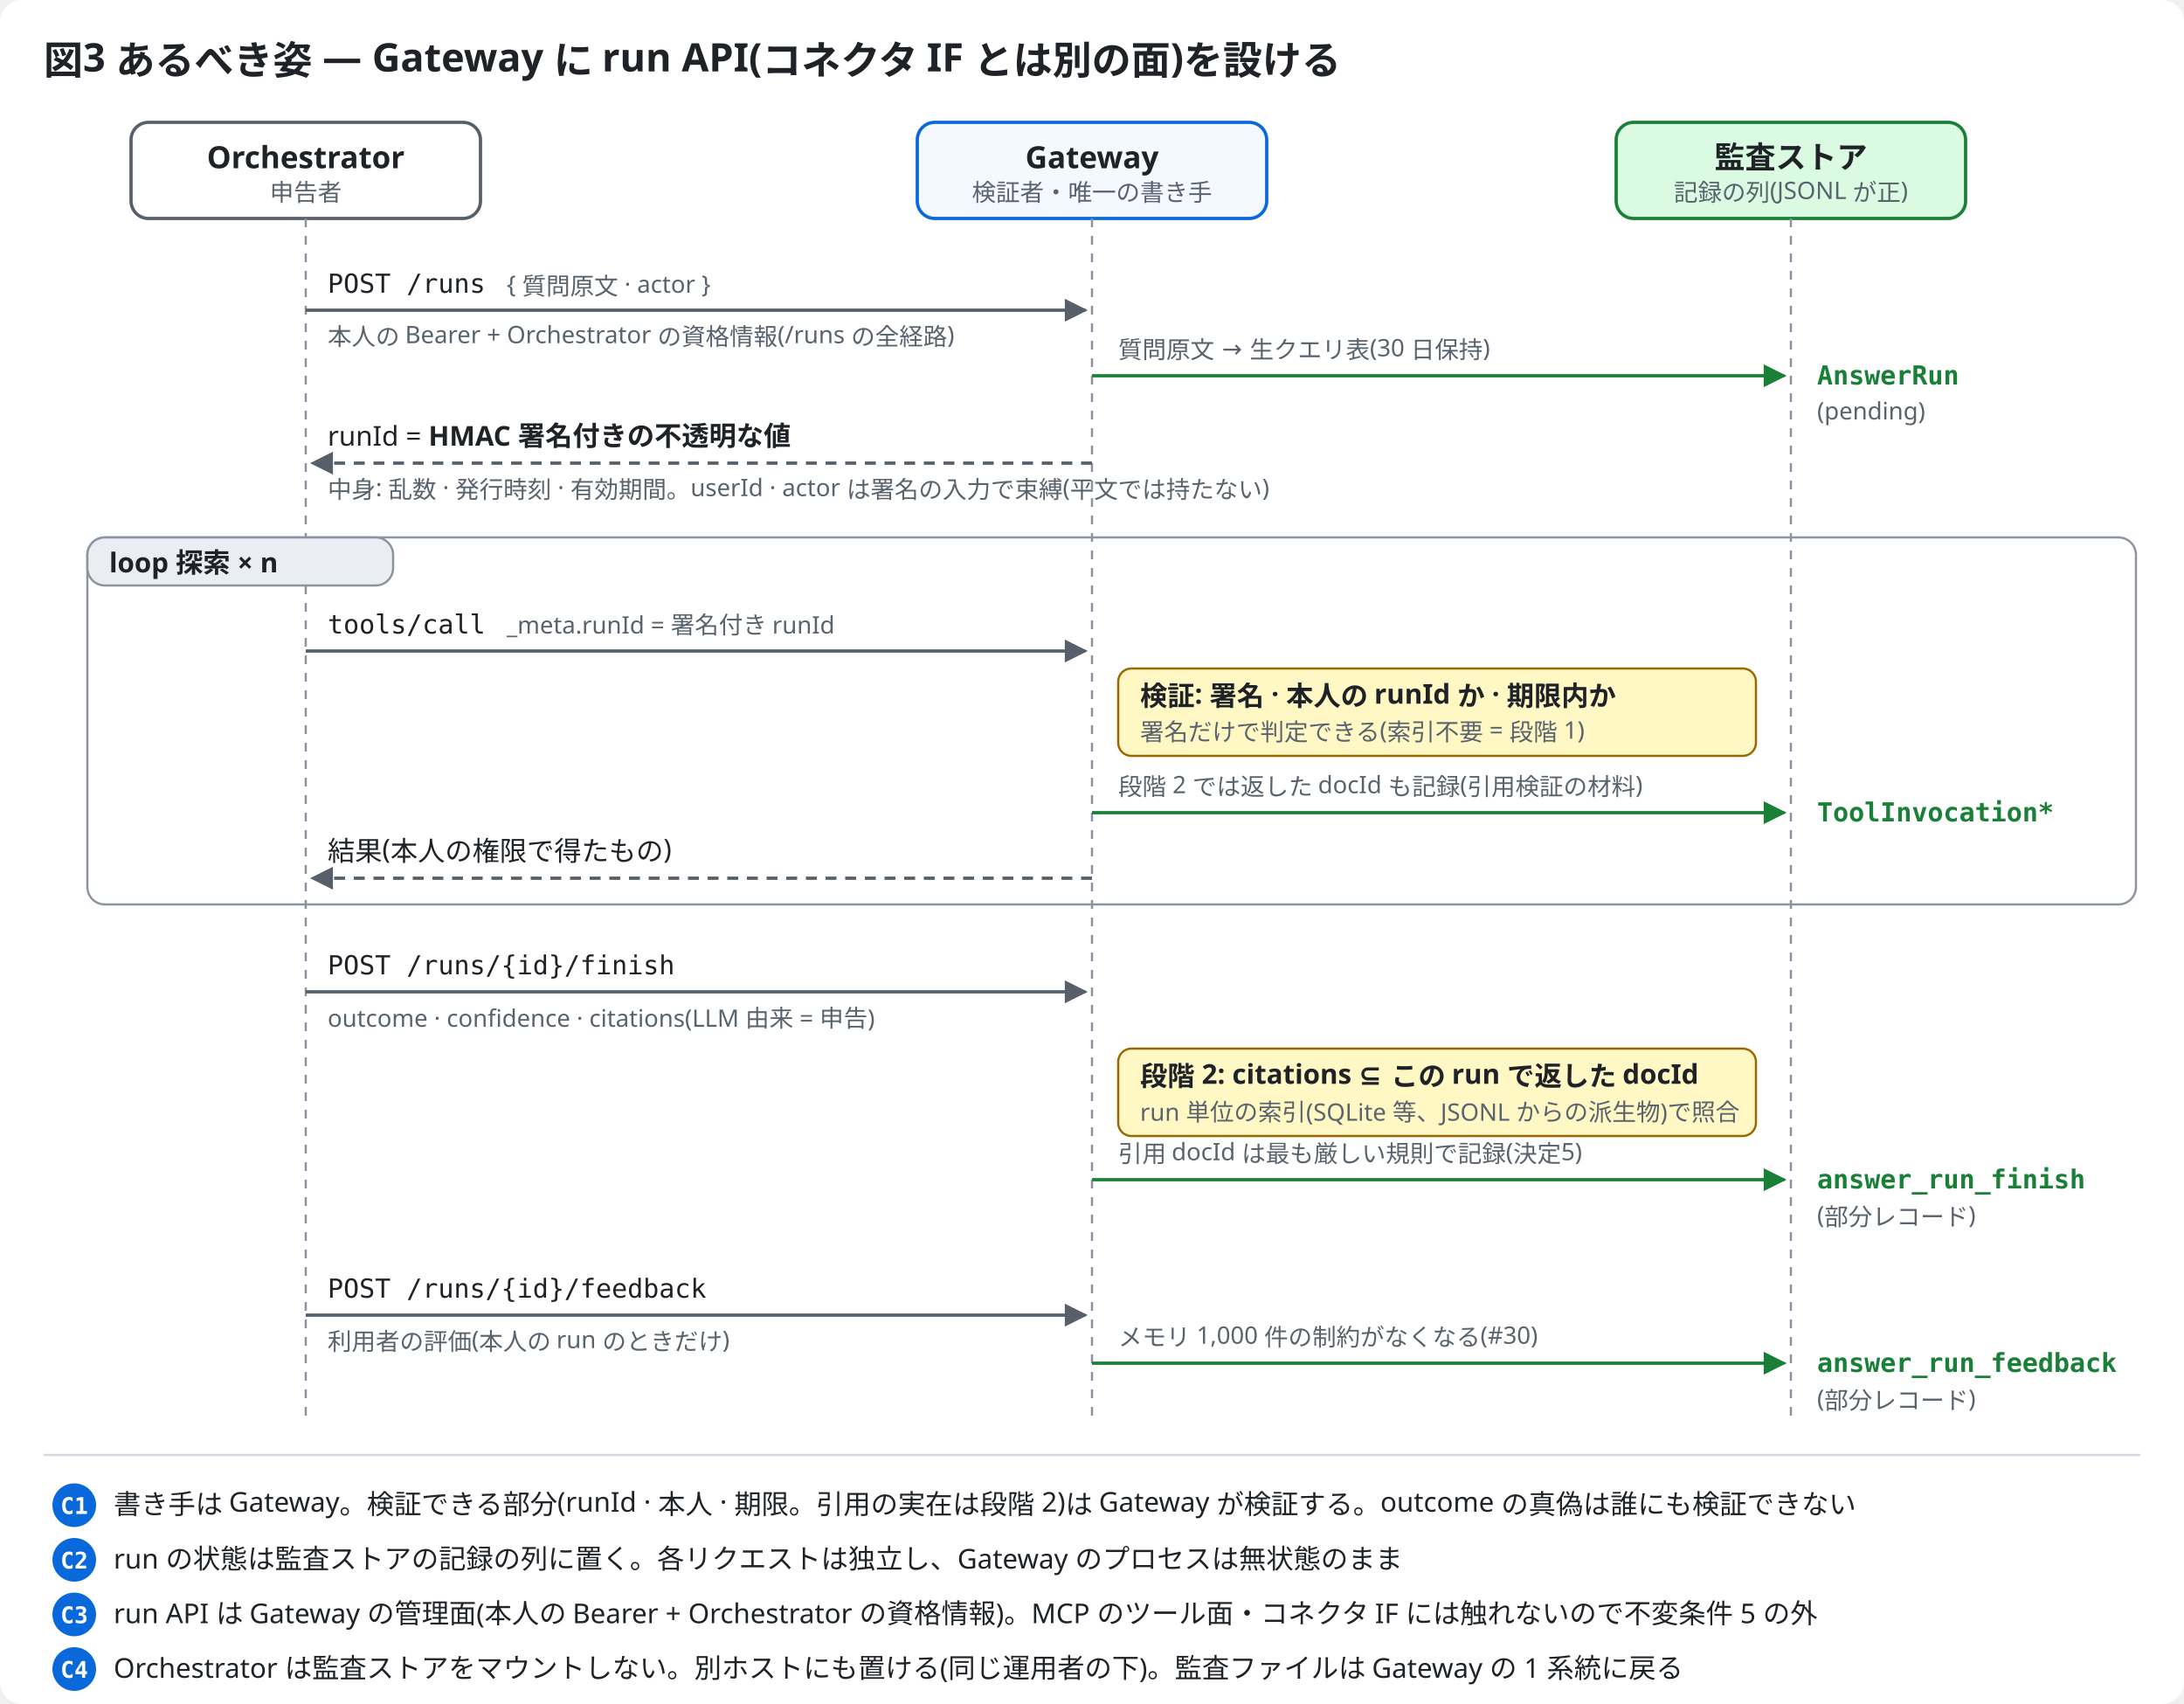
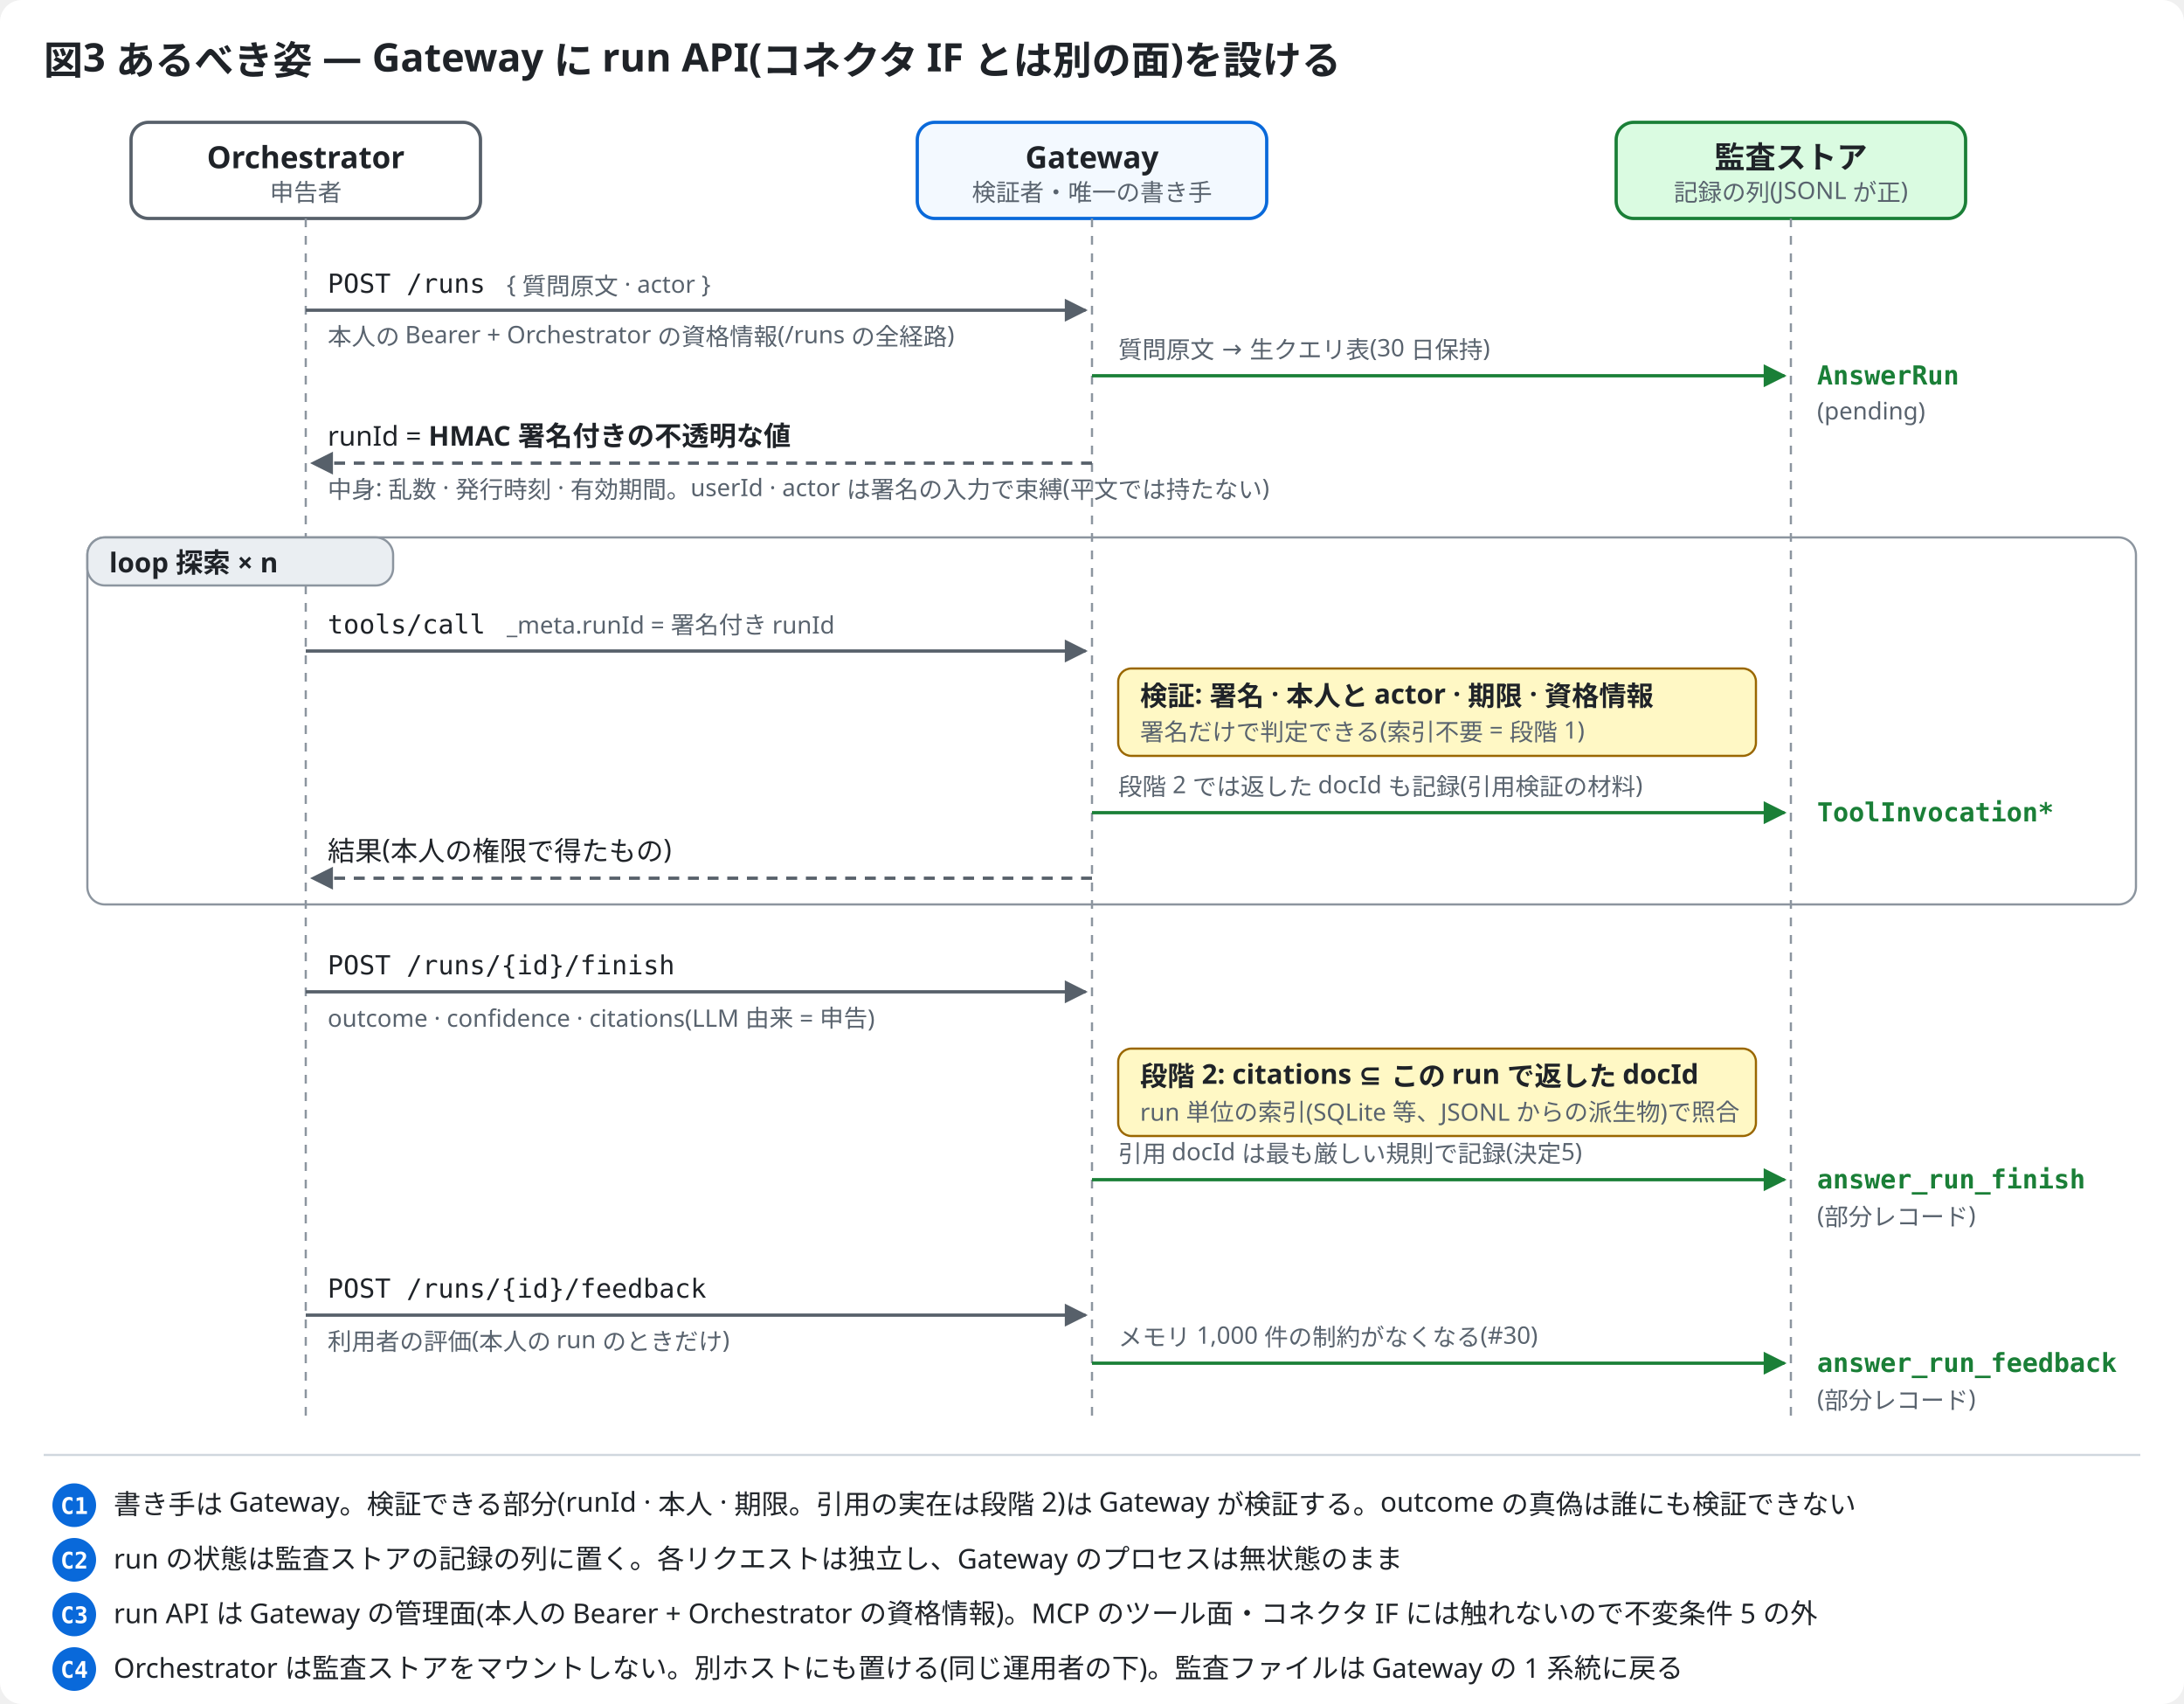
<svg xmlns="http://www.w3.org/2000/svg" viewBox="0 0 1000 780" width="1000" height="780" role="img" aria-labelledby="t3">
  <defs>
    <style>
      text { font-family: "Hiragino Sans", "Hiragino Kaku Gothic ProN", "Noto Sans JP", "Yu Gothic", Meiryo, "IPAPGothic", sans-serif; fill: #1f2328; }
      .title { font-size: 18px; font-weight: 700; }
      .h { font-size: 14px; font-weight: 700; }
      .t { font-size: 12.5px; }
      .s { font-size: 11px; fill: #59636e; }
      .mono { font-family: ui-monospace, SFMono-Regular, Menlo, Consolas, monospace; font-size: 12px; }
      .ev { font-family: ui-monospace, SFMono-Regular, Menlo, Consolas, monospace; font-size: 12px; font-weight: 700; fill: #1a7f37; }
      .badge { font-size: 10.5px; font-weight: 700; fill: #ffffff; font-family: ui-monospace, SFMono-Regular, Menlo, Consolas, monospace; }
      .blue { fill: #0969da; }
    </style>
    <marker id="a" viewBox="0 0 10 10" refX="9" refY="5" markerWidth="7" markerHeight="7" orient="auto-start-reverse">
      <path d="M0,0 L10,5 L0,10 z" fill="#57606a" />
    </marker>
    <marker id="ag" viewBox="0 0 10 10" refX="9" refY="5" markerWidth="7" markerHeight="7" orient="auto-start-reverse">
      <path d="M0,0 L10,5 L0,10 z" fill="#1a7f37" />
    </marker>
  </defs>
  <rect width="1000" height="780" rx="10" fill="#ffffff" />
  <text class="title" x="20" y="34">図3 あるべき姿 — Gateway に run API(コネクタ IF とは別の面)を設ける</text>
  <rect x="60" y="56" width="160" height="44" rx="8" fill="#ffffff" stroke="#57606a" stroke-width="1.5" />
  <text class="h" x="140" y="77" text-anchor="middle">Orchestrator</text>
  <text class="s" x="140" y="92" text-anchor="middle">申告者</text>
  <rect x="420" y="56" width="160" height="44" rx="8" fill="#f3f9ff" stroke="#0969da" stroke-width="1.5" />
  <text class="h" x="500" y="77" text-anchor="middle">Gateway</text>
  <text class="s" x="500" y="92" text-anchor="middle">検証者・唯一の書き手</text>
  <rect x="740" y="56" width="160" height="44" rx="8" fill="#dafbe1" stroke="#1a7f37" stroke-width="1.5" />
  <text class="h" x="820" y="77" text-anchor="middle">監査ストア</text>
  <text class="s" x="820" y="92" text-anchor="middle">記録の列(JSONL が正)</text>
  <line x1="140" y1="100" x2="140" y2="650" stroke="#8c959f" stroke-dasharray="4 4" />
  <line x1="500" y1="100" x2="500" y2="650" stroke="#8c959f" stroke-dasharray="4 4" />
  <line x1="820" y1="100" x2="820" y2="650" stroke="#8c959f" stroke-dasharray="4 4" />
  <text class="mono" x="150" y="134">POST /runs</text>
  <text class="s" x="232" y="134">{ 質問原文 · actor }</text>
  <text class="s" x="150" y="158">本人の Bearer + Orchestrator の資格情報(/runs の全経路)</text>
  <line x1="140" y1="142" x2="497" y2="142" stroke="#57606a" stroke-width="1.5" marker-end="url(#a)" />
  <text class="s" x="512" y="164">質問原文 → 生クエリ表(30 日保持)</text>
  <line x1="500" y1="172" x2="817" y2="172" stroke="#1a7f37" stroke-width="1.5" marker-end="url(#ag)" />
  <text class="ev" x="832" y="176">AnswerRun</text>
  <text class="s" x="832" y="192">(pending)</text>
  <text class="t" x="150" y="204">runId = <tspan font-weight="700">HMAC 署名付きの不透明な値</tspan>
  </text>
  <line x1="500" y1="212" x2="143" y2="212" stroke="#57606a" stroke-width="1.5" stroke-dasharray="5 4" marker-end="url(#a)" />
  <text class="s" x="150" y="228">中身: 乱数 · 発行時刻 · 有効期間。userId · actor は署名の入力で束縛(平文では持たない)</text>
  <rect x="40" y="246" width="938" height="168" rx="8" fill="none" stroke="#8c959f" />
  <rect x="40" y="246" width="140" height="22" rx="8" fill="#eaeef2" stroke="#8c959f" />
  <text class="t" x="50" y="262" font-weight="700">loop 探索 × n</text>
  <text class="mono" x="150" y="290">tools/call</text>
  <text class="s" x="232" y="290">_meta.runId = 署名付き runId</text>
  <line x1="140" y1="298" x2="497" y2="298" stroke="#57606a" stroke-width="1.5" marker-end="url(#a)" />
  <rect x="512" y="306" width="292" height="40" rx="6" fill="#fff8c5" stroke="#9a6700" />
-   <text class="t" x="522" y="323" font-weight="700">検証: 署名 · 本人の runId か · 期限内か</text>
+   <text class="t" x="522" y="323" font-weight="700">検証: 署名 · 本人と actor · 期限 · 資格情報</text>
  <text class="s" x="522" y="339">署名だけで判定できる(索引不要 = 段階 1)</text>
  <text class="s" x="512" y="364">段階 2 では返した docId も記録(引用検証の材料)</text>
  <line x1="500" y1="372" x2="817" y2="372" stroke="#1a7f37" stroke-width="1.5" marker-end="url(#ag)" />
  <text class="ev" x="832" y="376">ToolInvocation*</text>
  <text class="t" x="150" y="394">結果(本人の権限で得たもの)</text>
  <line x1="500" y1="402" x2="143" y2="402" stroke="#57606a" stroke-width="1.5" stroke-dasharray="5 4" marker-end="url(#a)" />
  <text class="mono" x="150" y="446">POST /runs/{id}/finish</text>
  <line x1="140" y1="454" x2="497" y2="454" stroke="#57606a" stroke-width="1.5" marker-end="url(#a)" />
  <text class="s" x="150" y="470">outcome · confidence · citations(LLM 由来 = 申告)</text>
  <rect x="512" y="480" width="292" height="40" rx="6" fill="#fff8c5" stroke="#9a6700" />
  <text class="t" x="522" y="497" font-weight="700">段階 2: citations ⊆ この run で返した docId</text>
  <text class="s" x="522" y="513">run 単位の索引(SQLite 等、JSONL からの派生物)で照合</text>
  <line x1="500" y1="540" x2="817" y2="540" stroke="#1a7f37" stroke-width="1.5" marker-end="url(#ag)" />
  <text class="s" x="512" y="532">引用 docId は最も厳しい規則で記録(決定5)</text>
  <text class="ev" x="832" y="544">answer_run_finish</text>
  <text class="s" x="832" y="560">(部分レコード)</text>
  <text class="mono" x="150" y="594">POST /runs/{id}/feedback</text>
  <line x1="140" y1="602" x2="497" y2="602" stroke="#57606a" stroke-width="1.5" marker-end="url(#a)" />
  <text class="s" x="150" y="618">利用者の評価(本人の run のときだけ)</text>
  <text class="s" x="512" y="616">メモリ 1,000 件の制約がなくなる(#30)</text>
  <line x1="500" y1="624" x2="817" y2="624" stroke="#1a7f37" stroke-width="1.5" marker-end="url(#ag)" />
  <text class="ev" x="832" y="628">answer_run_feedback</text>
  <text class="s" x="832" y="644">(部分レコード)</text>
  <line x1="20" y1="666" x2="980" y2="666" stroke="#d0d7de" />
  <circle cx="34" cy="689" r="10" fill="#0969da" />
  <text class="badge" x="34" y="693" text-anchor="middle">C1</text>
  <text class="t" x="52" y="693">書き手は Gateway。検証できる部分(runId · 本人 · 期限。引用の実在は段階 2)は Gateway が検証する。outcome の真偽は誰にも検証できない</text>
  <circle cx="34" cy="714" r="10" fill="#0969da" />
  <text class="badge" x="34" y="718" text-anchor="middle">C2</text>
  <text class="t" x="52" y="718">run の状態は監査ストアの記録の列に置く。各リクエストは独立し、Gateway のプロセスは無状態のまま</text>
  <circle cx="34" cy="739" r="10" fill="#0969da" />
  <text class="badge" x="34" y="743" text-anchor="middle">C3</text>
  <text class="t" x="52" y="743">run API は Gateway の管理面(本人の Bearer + Orchestrator の資格情報)。MCP のツール面・コネクタ IF には触れないので不変条件 5 の外</text>
  <circle cx="34" cy="764" r="10" fill="#0969da" />
  <text class="badge" x="34" y="768" text-anchor="middle">C4</text>
  <text class="t" x="52" y="768">Orchestrator は監査ストアをマウントしない。別ホストにも置ける(同じ運用者の下)。監査ファイルは Gateway の 1 系統に戻る</text>
</svg>
